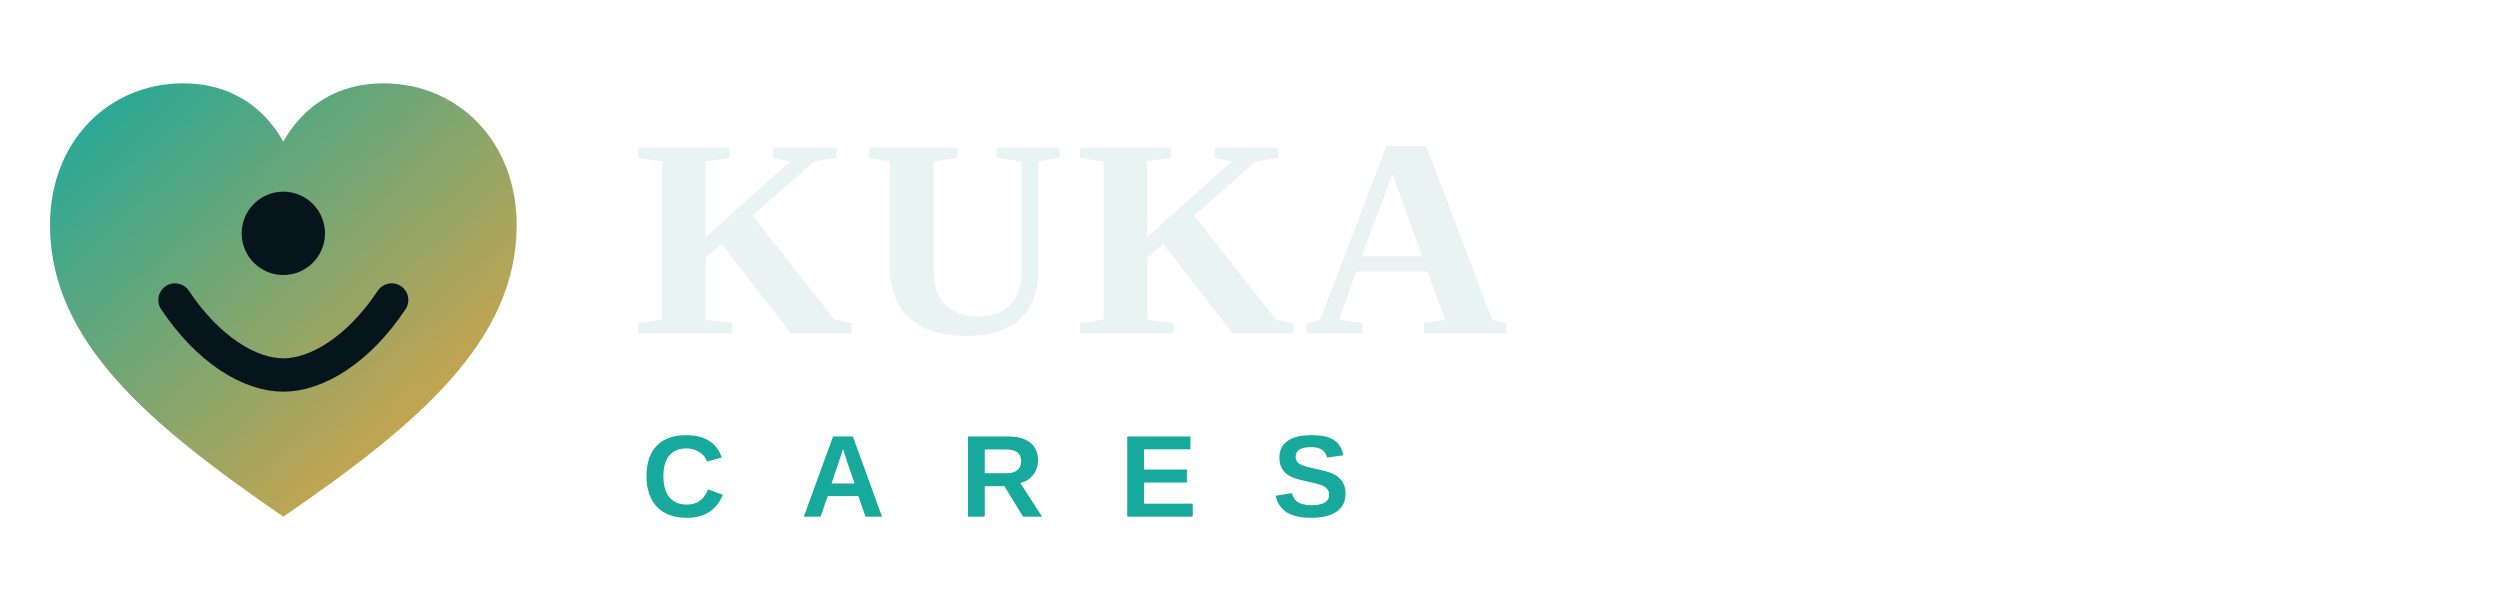
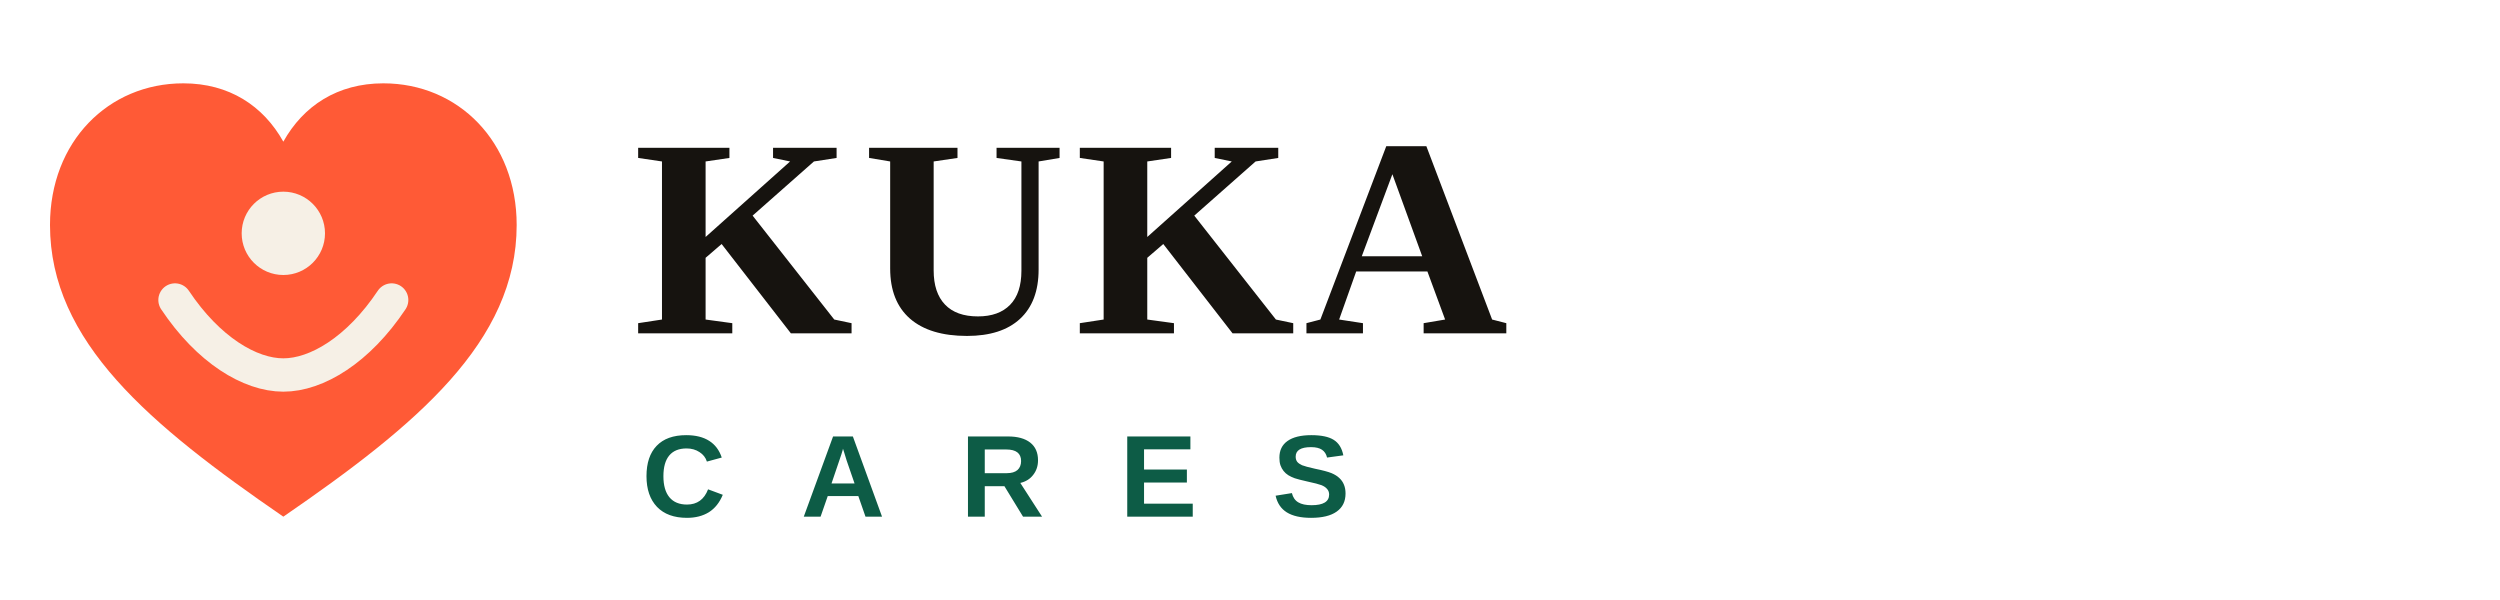
<svg xmlns="http://www.w3.org/2000/svg" viewBox="0 0 300 72" role="img" aria-label="Kuka Cares">
-   <defs>
-     <linearGradient id="g" x1="0" y1="0" x2="1" y2="1">
-       <stop offset="0" stop-color="#18a99d" />
-       <stop offset="1" stop-color="#f4a33b" />
-     </linearGradient>
-   </defs>
  <g transform="translate(4 6)">
-     <path d="M30 56C14 45 2 35 2 21 2 11 9 4 18 4c5.5 0 9.6 2.7 12 7 2.4-4.3 6.5-7 12-7 9 0 16 7 16 17 0 14-12 24-28 35Z" fill="url(#g)" />
-     <path d="M17 30c4 6 9 9 13 9s9-3 13-9" fill="none" stroke="#06141c" stroke-width="4" stroke-linecap="round" />
-     <circle cx="30" cy="22" r="5" fill="#06141c" />
+     <path d="M30 56C14 45 2 35 2 21 2 11 9 4 18 4c5.5 0 9.6 2.7 12 7 2.4-4.3 6.5-7 12-7 9 0 16 7 16 17 0 14-12 24-28 35Z" fill="#ff5a36" />
+     <path d="M17 30c4 6 9 9 13 9s9-3 13-9" fill="none" stroke="#f6f0e6" stroke-width="4" stroke-linecap="round" />
+     <circle cx="30" cy="22" r="5" fill="#f6f0e6" />
  </g>
-   <text x="76" y="40" font-family="Georgia, 'Times New Roman', serif" font-size="34" font-weight="700" fill="#e9f3f1" letter-spacing="1">KUKA</text>
-   <text x="77" y="62" font-family="Arial, Helvetica, sans-serif" font-size="14" font-weight="700" fill="#18a99d" letter-spacing="9">CARES</text>
+   <text x="76" y="40" font-family="Georgia, 'Times New Roman', serif" font-size="34" font-weight="700" fill="#16130f" letter-spacing="1">KUKA</text>
+   <text x="77" y="62" font-family="Arial, Helvetica, sans-serif" font-size="14" font-weight="700" fill="#0d5c46" letter-spacing="9">CARES</text>
</svg>
